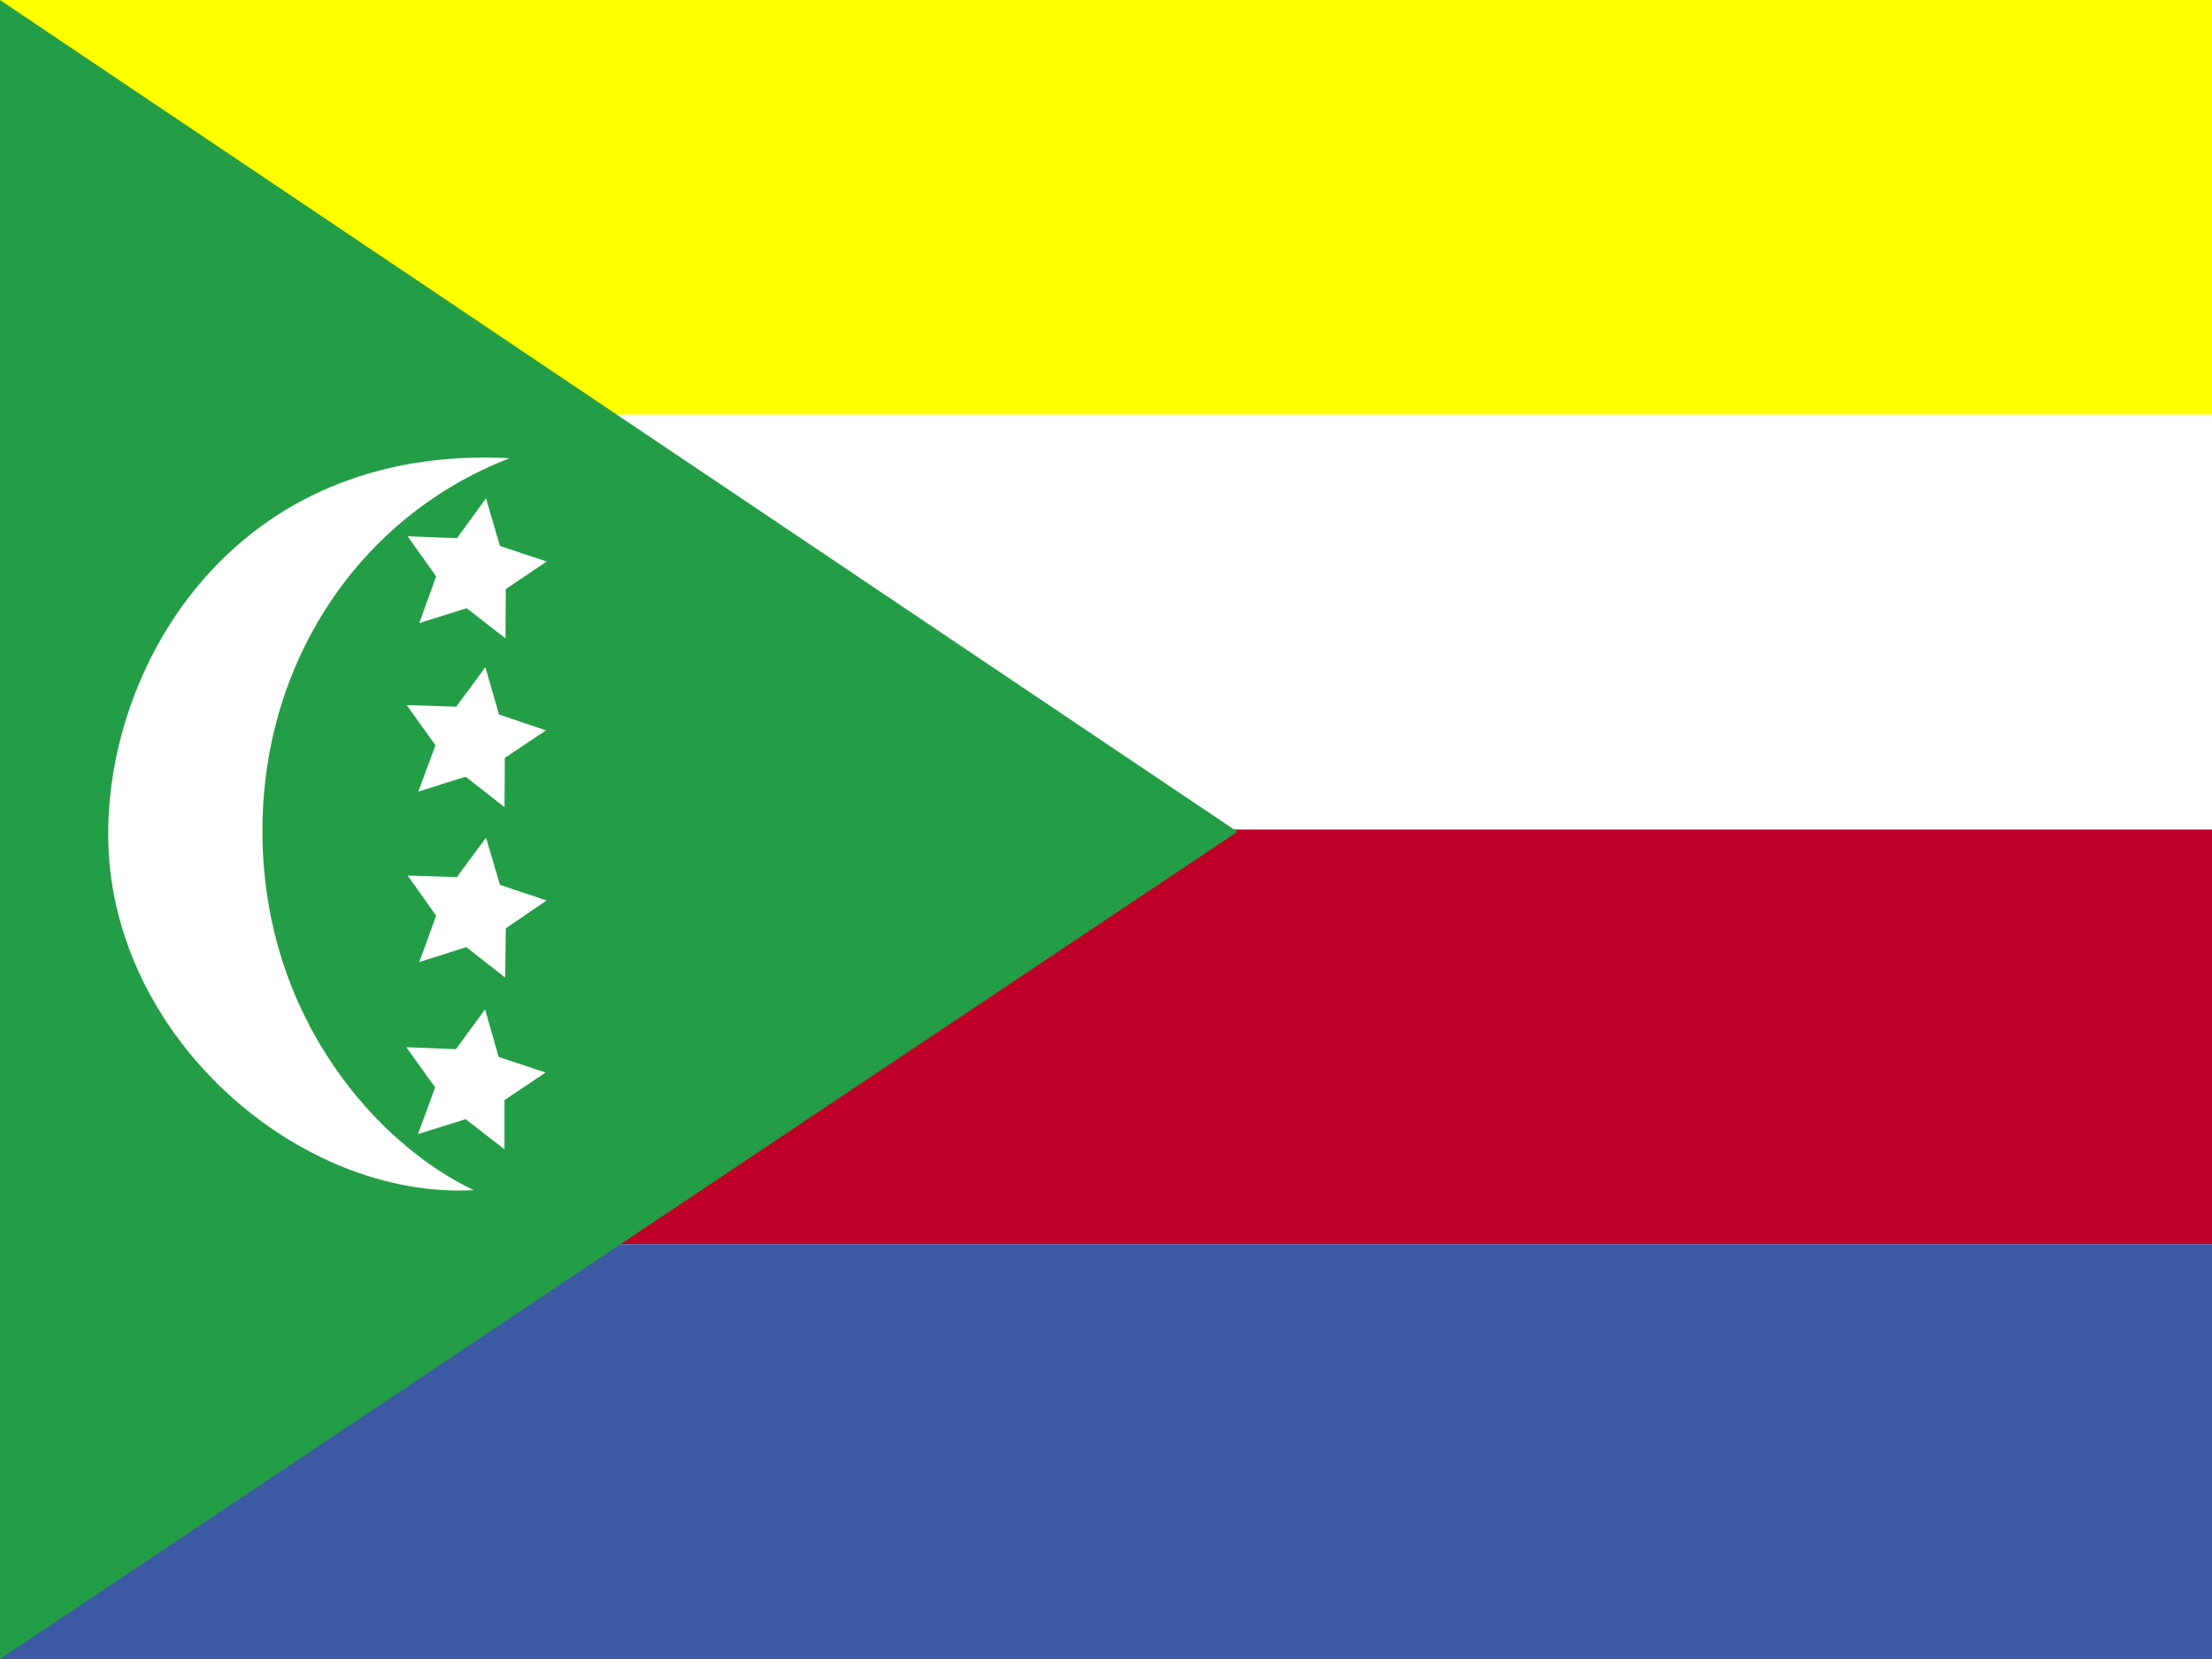
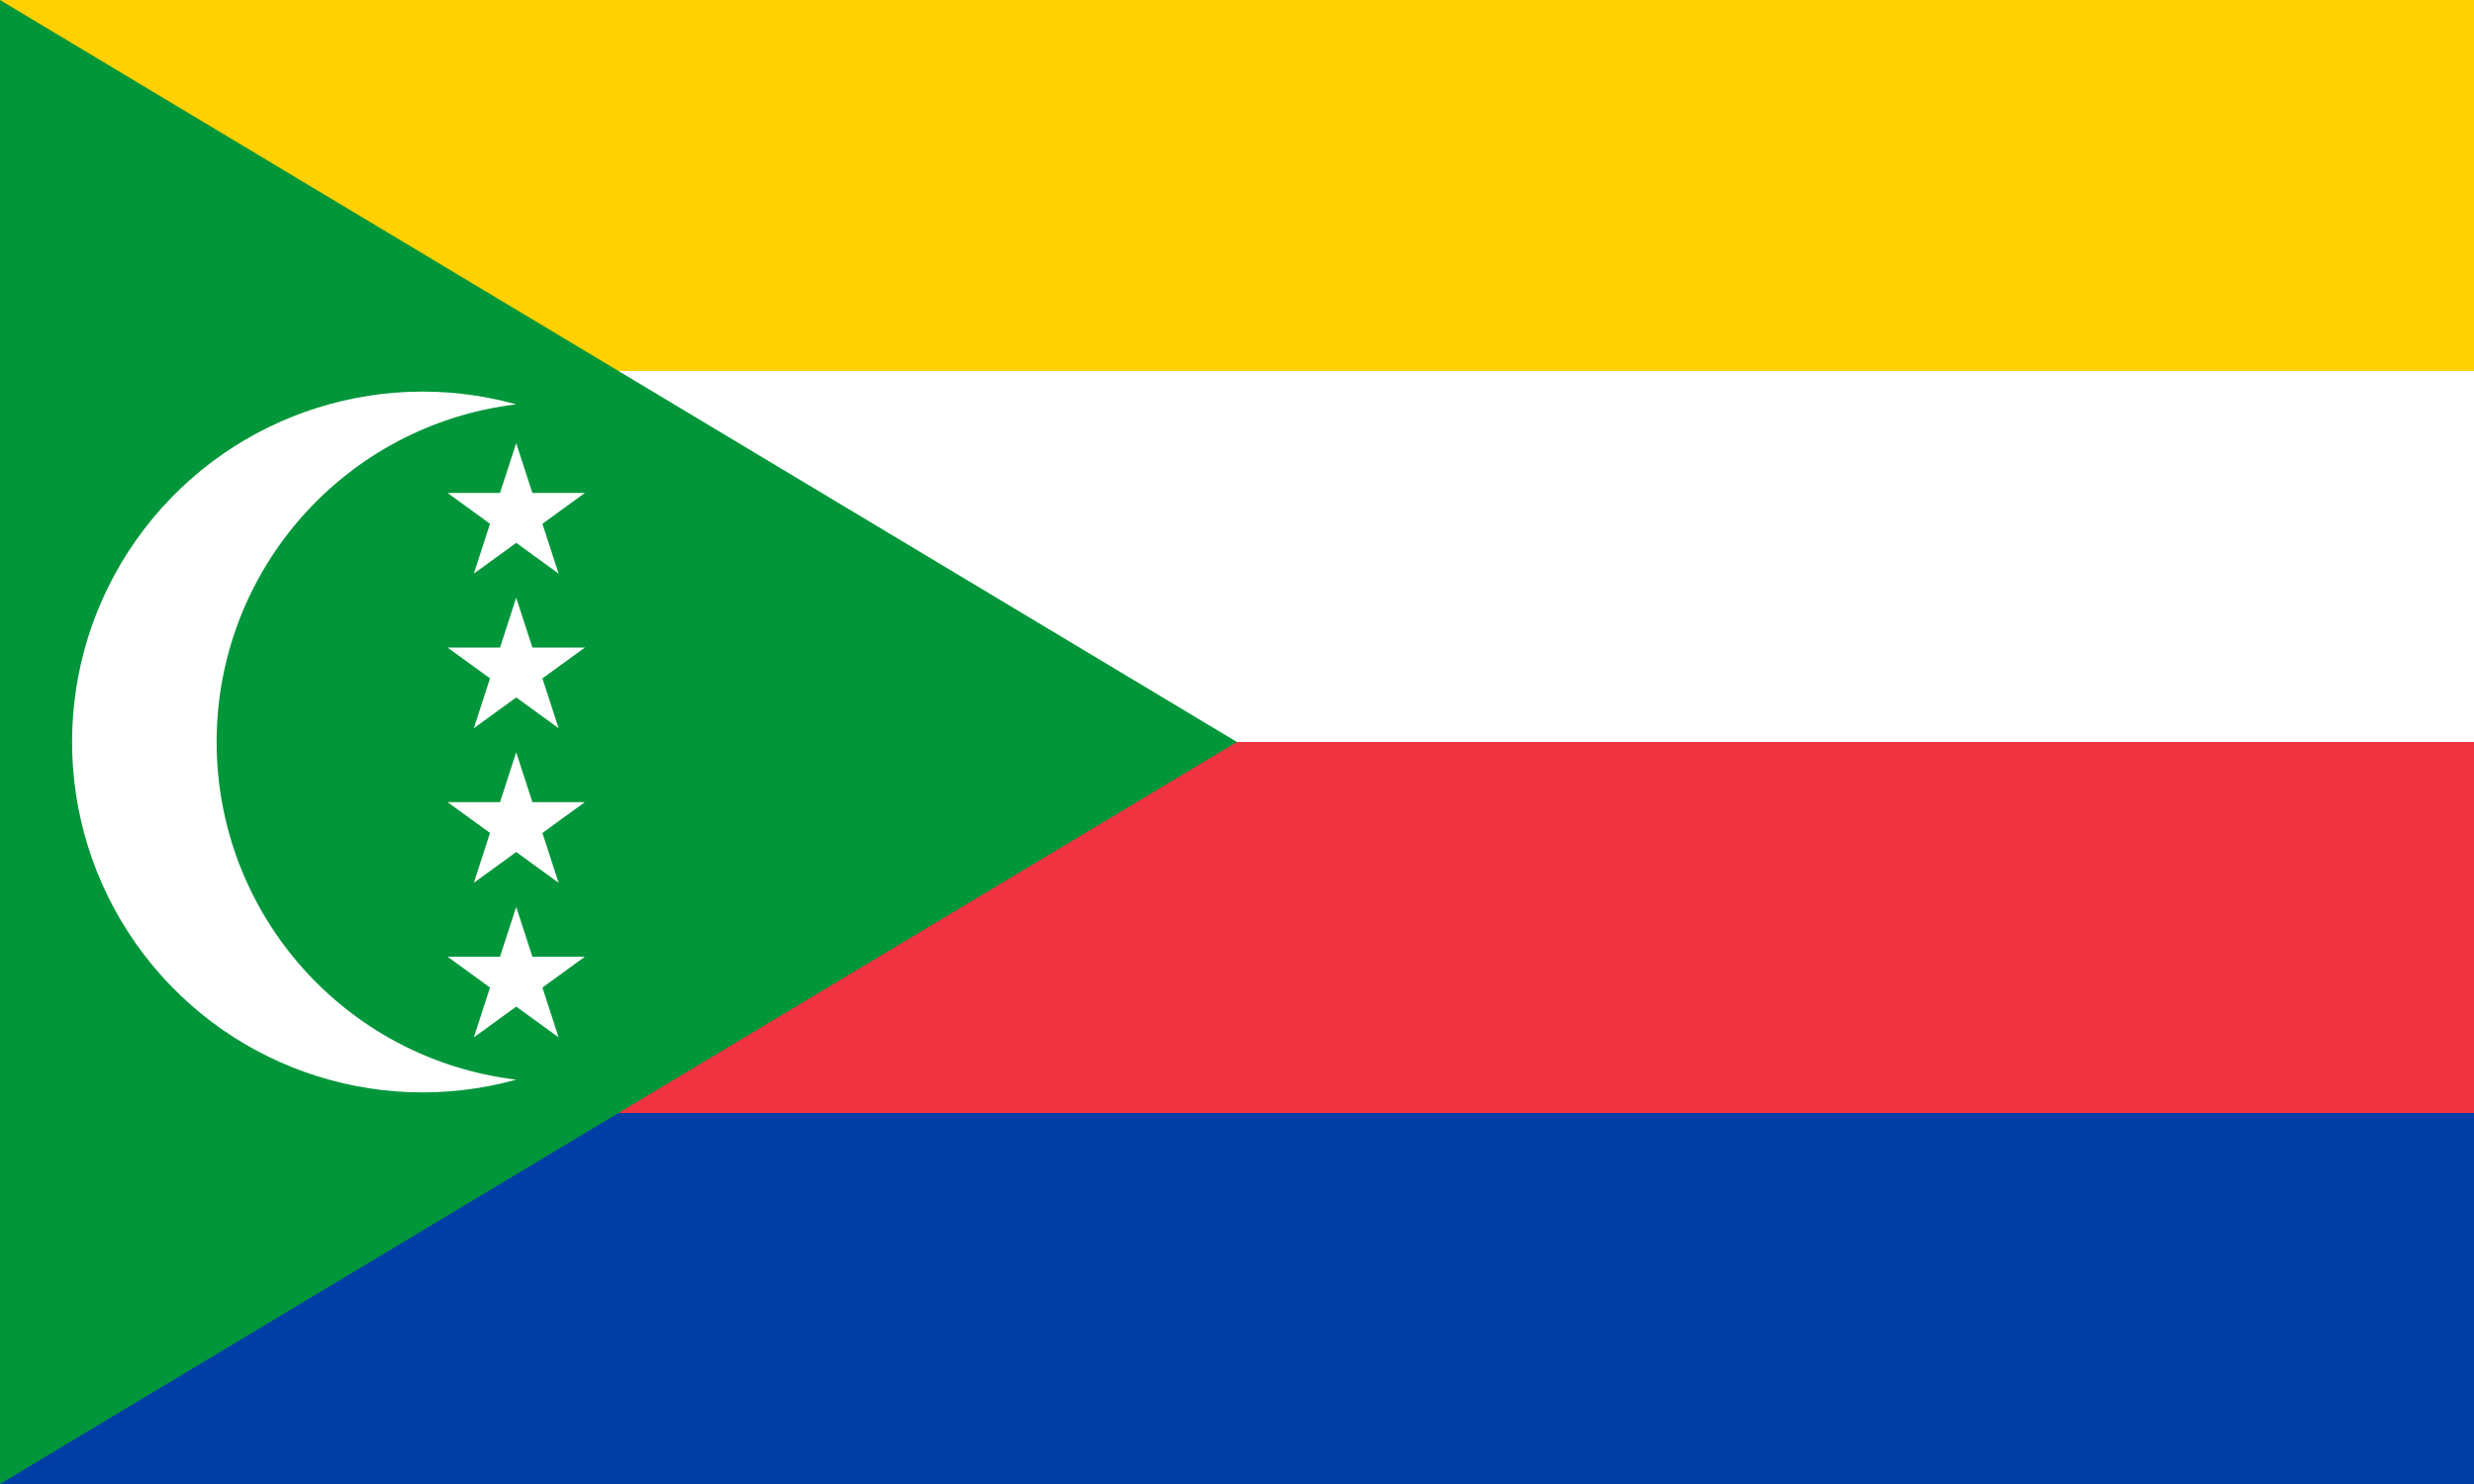
- <svg xmlns="http://www.w3.org/2000/svg" id="flag-icons-km" viewBox="0 0 640 480">
-   <defs>
-     <clipPath id="km-a">
-       <path fill-opacity=".7" d="M0 0h682.7v512H0z" />
-     </clipPath>
-   </defs>
-   <g fill-rule="evenodd" clip-path="url(#km-a)" transform="scale(.9375)">
-     <path fill="#ff0" d="M0 0h768.8v128H0z" />
-     <path fill="#fff" d="M0 128h768.8v128H0z" />
-     <path fill="#be0027" d="M0 256h768.8v128H0z" />
-     <path fill="#3b5aa3" d="M0 384h768.8v128H0z" />
-     <path fill="#239e46" d="M0 0v512l381.9-255.3z" />
-     <path fill="#fff" d="M157.2 141.4c-85-4.3-123.9 63.5-123.8 115.9-.2 62 58.6 113 112.8 110C117 353.5 81.2 314.6 81 257c-.3-52.1 29.5-97.5 76.3-115.6z" />
-     <path fill="#fff" d="m156 197-12-9.3-14.6 4.6 5.2-14.4-8.8-12.4 15.2.6 9-12.3 4.3 14.7 14.4 4.8-12.6 8.5zm-.3 52.1-12-9.4-14.6 4.6 5.3-14.3-8.9-12.4 15.3.5 9-12.2 4.2 14.6 14.5 4.9-12.7 8.5zm.2 52.6-12-9.4-14.5 4.6 5.2-14.3-8.8-12.4 15.2.5 9-12.2 4.3 14.6 14.4 4.8-12.6 8.6zm-.2 53-12-9.3L129 350l5.3-14.4-8.9-12.4 15.3.6 9-12.3 4.2 14.7 14.5 4.8-12.7 8.5z" />
+ <svg xmlns="http://www.w3.org/2000/svg" xmlns:xlink="http://www.w3.org/1999/xlink" width="1000" height="600" viewBox="0 0 60 36" fill="#fff">
+   <path d="m0 0h60v36H0z" />
+   <path fill="#ffd100" d="m0 0h60v9H0z" />
+   <path fill="#ef3340" d="m0 18h60v18H0z" />
+   <path fill="#003da5" d="m0 27h60v9H0z" />
+   <path fill="#009639" d="m30 18L0 36V0z" />
+   <path d="m12.519 9.809a8.25 8.25 0 0 0 0 16.382 8.5 8.5 0 1 1 0-16.382z" />
+   <g id="t">
+     <path id="s" d="m12.519 10.75 1.029 3.166-2.693-1.957h3.329l-2.693 1.957z" />
+     <use xlink:href="#s" y="3.75" />
  </g>
+   <use xlink:href="#t" y="7.5" />
</svg>
